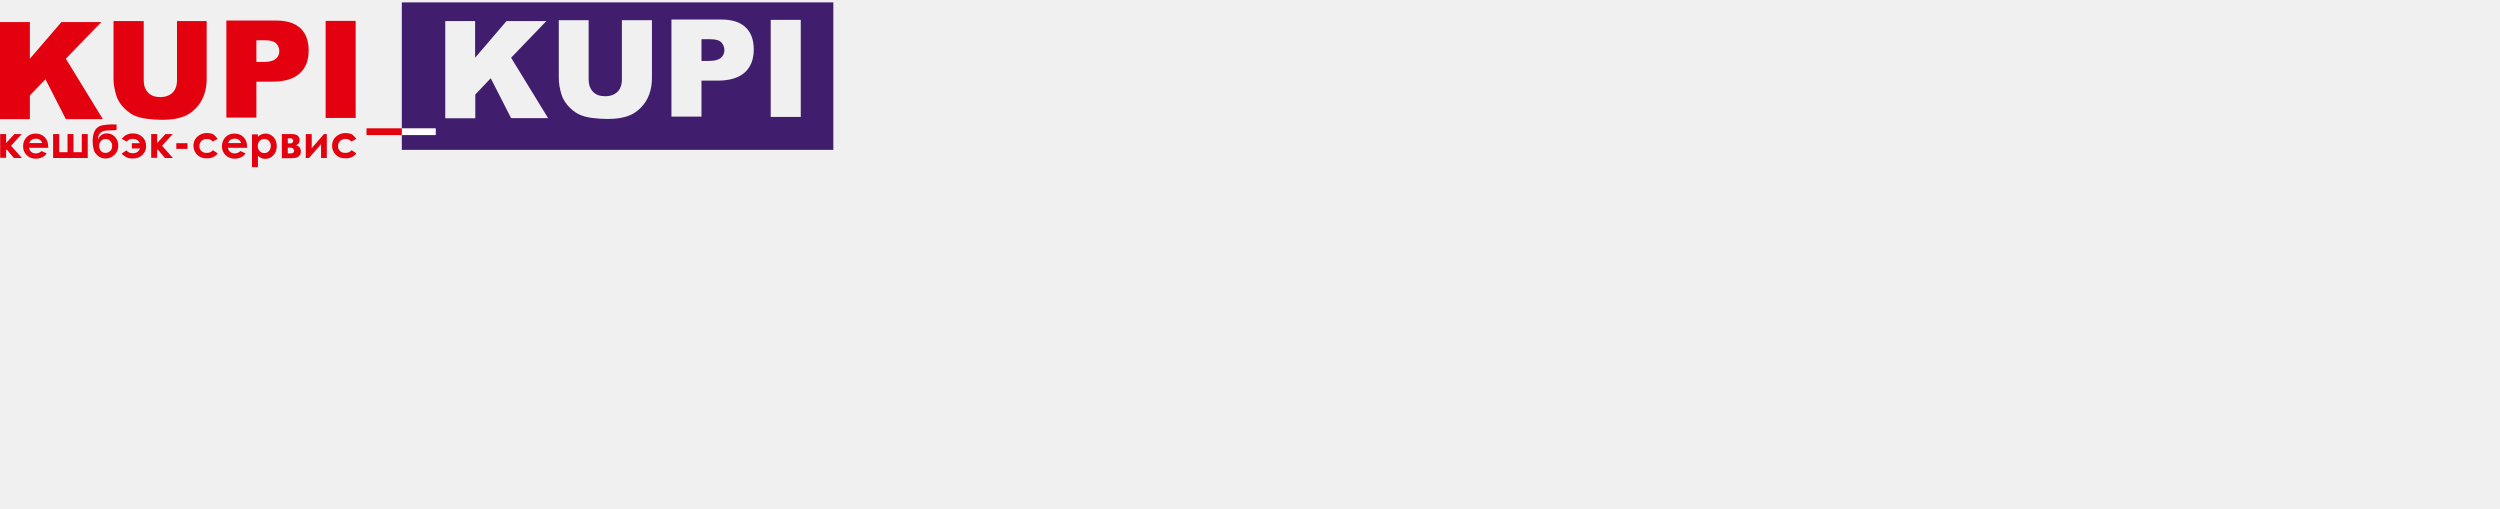
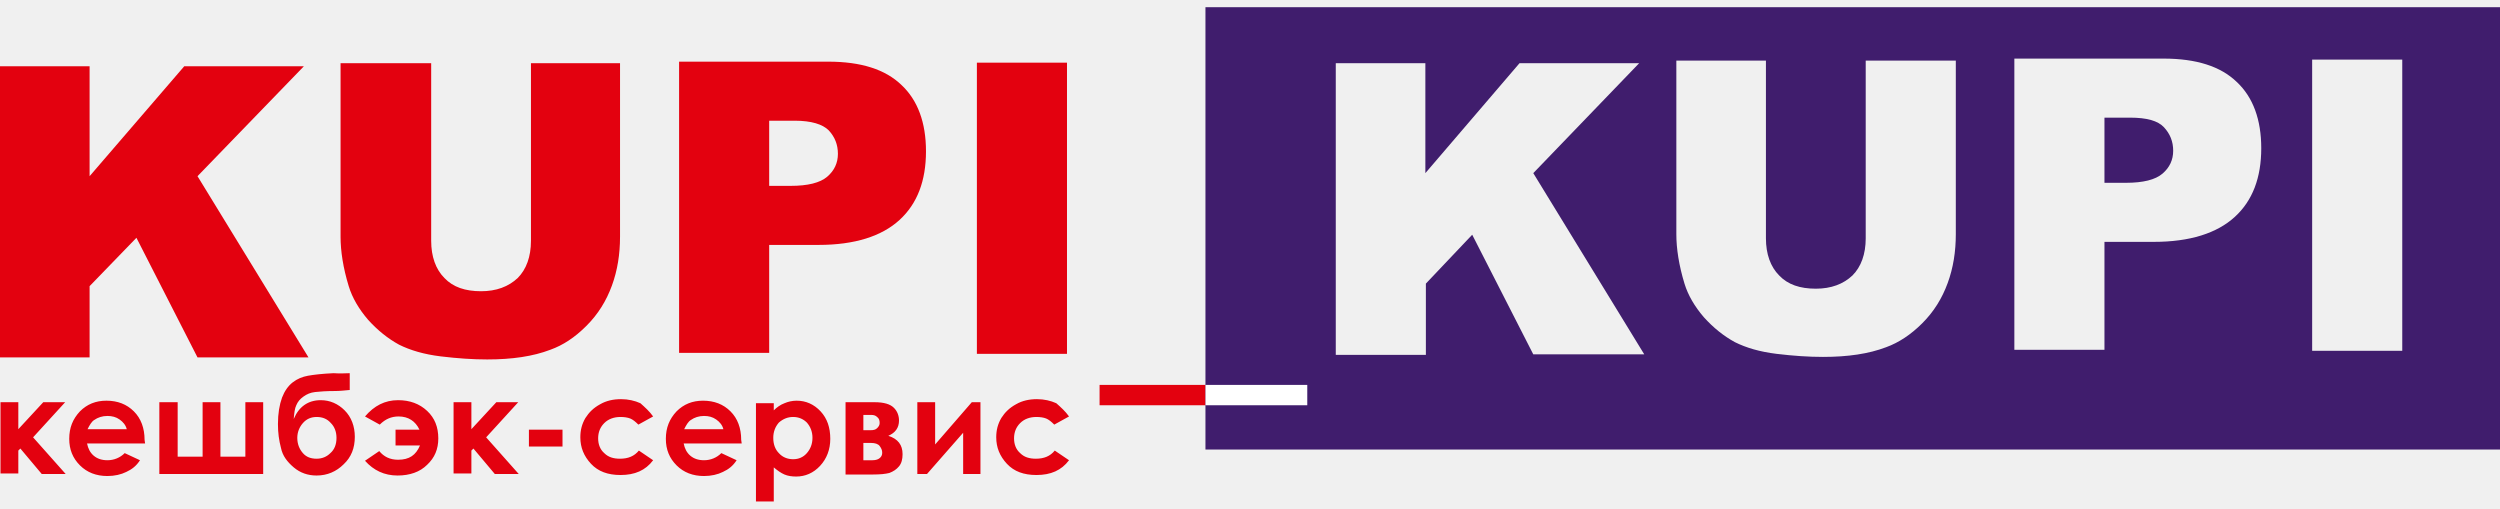
- <svg xmlns="http://www.w3.org/2000/svg" width="693" height="141" viewBox="0 0 693 141" fill="none">
+ <svg xmlns="http://www.w3.org/2000/svg" width="231" height="47" viewBox="0 0 231 47" fill="none">
  <path d="M120.839 35.565H101.601V37.446H120.839V35.565Z" fill="#E3010F" />
  <path fill-rule="evenodd" clip-rule="evenodd" d="M49.013 5.837H57.291V21.877C57.291 23.476 57.056 24.981 56.539 26.392C56.021 27.803 55.269 29.026 54.187 30.108C53.105 31.19 52.023 31.896 50.847 32.319C49.248 32.931 47.319 33.213 45.015 33.213C43.698 33.213 42.286 33.119 40.734 32.931C39.182 32.742 37.912 32.366 36.877 31.849C35.842 31.284 34.902 30.532 34.008 29.544C33.161 28.556 32.55 27.521 32.221 26.439C31.703 24.746 31.468 23.194 31.468 21.877V5.837H39.841V22.253C39.841 23.711 40.264 24.887 41.064 25.687C41.863 26.534 42.992 26.91 44.45 26.91C45.861 26.91 46.99 26.486 47.837 25.687C48.637 24.887 49.06 23.711 49.06 22.253V5.837H49.013Z" fill="#E3010F" />
  <path fill-rule="evenodd" clip-rule="evenodd" d="M71.026 17.174H73.049C74.648 17.174 75.777 16.891 76.436 16.327C77.094 15.762 77.423 15.057 77.423 14.21C77.423 13.364 77.141 12.658 76.577 12.047C76.012 11.482 74.977 11.153 73.425 11.153H71.073V17.174H71.026ZM62.701 5.697H76.53C79.54 5.697 81.798 6.402 83.303 7.86C84.808 9.271 85.561 11.341 85.561 13.975C85.561 16.703 84.761 18.82 83.115 20.325C81.469 21.83 78.976 22.63 75.636 22.63H71.073V32.602H62.748V5.697H62.701Z" fill="#E3010F" />
  <path d="M98.59 5.79H90.264V32.695H98.59V5.79Z" fill="#E3010F" />
  <path fill-rule="evenodd" clip-rule="evenodd" d="M0 6.12H8.279V16.28L17.027 6.12H28.081L18.25 16.28L28.505 33.025H18.25L12.606 21.972L8.279 26.44V33.025H0V6.12Z" fill="#E3010F" />
  <path fill-rule="evenodd" clip-rule="evenodd" d="M123.379 5.837H131.704V15.998L140.406 5.837H151.46L141.676 15.998L151.93 32.743H141.676L136.032 21.689L131.751 26.205V32.79H123.426V5.837H123.379ZM213.643 5.508H221.969V32.413H213.643V5.508ZM194.405 16.891H196.428C198.027 16.891 199.156 16.609 199.814 16.044C200.473 15.48 200.802 14.774 200.802 13.928C200.802 13.081 200.52 12.376 199.955 11.764C199.391 11.153 198.356 10.87 196.804 10.87H194.452V16.891H194.405ZM186.079 5.414H199.908C202.919 5.414 205.177 6.12 206.682 7.578C208.187 8.989 208.94 11.059 208.94 13.693C208.94 16.421 208.14 18.538 206.494 20.043C204.847 21.548 202.354 22.348 199.015 22.348H194.452V32.319H186.126V5.414H186.079ZM172.439 5.602H180.717V21.642C180.717 23.241 180.482 24.746 179.965 26.157C179.447 27.569 178.695 28.792 177.613 29.873C176.578 30.908 175.449 31.661 174.273 32.084C172.674 32.696 170.745 32.978 168.44 32.978C167.123 32.978 165.712 32.884 164.16 32.696C162.608 32.508 161.338 32.131 160.303 31.614C159.268 31.049 158.327 30.297 157.434 29.309C156.587 28.321 155.976 27.286 155.646 26.205C155.129 24.511 154.894 22.959 154.894 21.642V5.602H163.172V22.018C163.172 23.476 163.596 24.652 164.395 25.452C165.195 26.299 166.324 26.675 167.782 26.675C169.193 26.675 170.322 26.252 171.169 25.452C171.968 24.652 172.392 23.476 172.392 22.018V5.602H172.439ZM111.384 0.663H231V41.539H111.384V0.663Z" fill="#401D6D" />
  <path d="M120.792 35.565H111.384V37.446H120.792V35.565Z" fill="white" />
  <path fill-rule="evenodd" clip-rule="evenodd" d="M98.778 38.481L97.414 39.234C97.132 38.952 96.897 38.764 96.662 38.669C96.426 38.575 96.097 38.528 95.768 38.528C95.156 38.528 94.639 38.717 94.263 39.093C93.886 39.469 93.698 39.94 93.698 40.504C93.698 41.068 93.886 41.539 94.263 41.868C94.639 42.244 95.109 42.385 95.721 42.385C96.473 42.385 97.038 42.15 97.461 41.633L98.778 42.526C98.073 43.467 97.085 43.891 95.768 43.891C94.592 43.891 93.698 43.561 93.04 42.856C92.381 42.15 92.052 41.351 92.052 40.41C92.052 39.751 92.193 39.187 92.522 38.622C92.852 38.105 93.275 37.682 93.886 37.352C94.451 37.023 95.109 36.882 95.815 36.882C96.473 36.882 97.085 37.023 97.602 37.258C98.026 37.635 98.449 38.011 98.778 38.481ZM85.655 43.797H84.761V37.164H86.407V41.068L89.794 37.164H90.594V43.797H88.995V39.986L85.655 43.797ZM79.775 42.526H80.622C80.951 42.526 81.186 42.432 81.327 42.291C81.469 42.15 81.516 42.009 81.516 41.821C81.516 41.586 81.421 41.398 81.28 41.209C81.139 41.021 80.857 40.927 80.481 40.927H79.775V42.526ZM79.775 39.751H80.434C80.716 39.751 80.904 39.704 81.045 39.563C81.186 39.422 81.28 39.281 81.28 39.093C81.28 38.858 81.233 38.669 81.045 38.528C80.904 38.387 80.716 38.34 80.528 38.34H80.34H79.775V39.751ZM78.129 43.797V37.164H80.81C81.704 37.164 82.268 37.352 82.597 37.682C82.927 38.011 83.068 38.434 83.068 38.858C83.068 39.516 82.739 39.986 82.08 40.269C82.974 40.551 83.397 41.115 83.397 41.962C83.397 42.432 83.303 42.809 83.068 43.091C82.833 43.373 82.55 43.561 82.174 43.703C81.798 43.797 81.327 43.844 80.669 43.844H78.129V43.797ZM73.284 38.528C72.767 38.528 72.343 38.717 71.967 39.046C71.638 39.422 71.45 39.892 71.45 40.457C71.45 41.068 71.638 41.539 71.967 41.868C72.296 42.244 72.767 42.432 73.284 42.432C73.802 42.432 74.225 42.244 74.554 41.868C74.883 41.492 75.072 41.021 75.072 40.457C75.072 39.892 74.883 39.422 74.554 39.046C74.225 38.717 73.802 38.528 73.284 38.528ZM71.497 37.164V37.917C71.779 37.635 72.108 37.4 72.484 37.258C72.814 37.117 73.19 37.023 73.613 37.023C74.46 37.023 75.213 37.352 75.824 38.011C76.436 38.669 76.718 39.516 76.718 40.551C76.718 41.539 76.388 42.385 75.777 43.044C75.165 43.703 74.413 44.032 73.566 44.032C73.19 44.032 72.814 43.985 72.484 43.844C72.155 43.703 71.826 43.467 71.497 43.185V46.337H69.85V37.258H71.497V37.164ZM66.84 39.657C66.746 39.281 66.511 38.999 66.181 38.764C65.852 38.528 65.476 38.434 65.052 38.434C64.582 38.434 64.159 38.575 63.83 38.811C63.594 38.952 63.406 39.281 63.218 39.657H66.84ZM68.533 40.974H63.171C63.265 41.445 63.453 41.821 63.782 42.103C64.112 42.385 64.535 42.526 65.052 42.526C65.664 42.526 66.228 42.291 66.652 41.868L68.063 42.526C67.734 43.044 67.31 43.373 66.793 43.608C66.323 43.844 65.711 43.985 65.052 43.985C64.018 43.985 63.171 43.655 62.513 42.997C61.854 42.338 61.525 41.539 61.525 40.551C61.525 39.516 61.854 38.717 62.513 38.011C63.171 37.352 63.971 37.023 64.959 37.023C65.993 37.023 66.84 37.352 67.499 38.011C68.157 38.669 68.486 39.563 68.486 40.645L68.533 40.974ZM60.349 38.481L58.985 39.234C58.703 38.952 58.467 38.764 58.232 38.669C57.997 38.575 57.668 38.528 57.338 38.528C56.727 38.528 56.209 38.717 55.833 39.093C55.457 39.469 55.269 39.94 55.269 40.504C55.269 41.068 55.457 41.539 55.833 41.868C56.209 42.244 56.68 42.385 57.291 42.385C58.044 42.385 58.608 42.15 59.032 41.633L60.349 42.526C59.643 43.467 58.656 43.891 57.338 43.891C56.163 43.891 55.269 43.561 54.61 42.856C53.952 42.15 53.623 41.351 53.623 40.41C53.623 39.751 53.764 39.187 54.093 38.622C54.422 38.105 54.846 37.682 55.457 37.352C56.021 37.023 56.68 36.882 57.386 36.882C58.044 36.882 58.656 37.023 59.173 37.258C59.596 37.635 60.02 38.011 60.349 38.481ZM48.872 39.704H51.976V41.257H48.872V39.704ZM41.91 37.164H43.556V39.657L45.861 37.164H47.884L44.921 40.41L47.931 43.797H45.72L43.745 41.445L43.556 41.633V43.749H41.91V37.164ZM38.806 41.162H36.548V39.704H38.759C38.382 38.905 37.724 38.481 36.83 38.481C36.172 38.481 35.607 38.717 35.09 39.234L33.726 38.481C34.572 37.493 35.56 36.976 36.783 36.976C37.865 36.976 38.759 37.305 39.464 37.964C40.17 38.622 40.499 39.469 40.499 40.504C40.499 41.492 40.17 42.291 39.464 42.95C38.806 43.608 37.865 43.938 36.736 43.938C35.513 43.938 34.525 43.467 33.726 42.574L35.043 41.68C35.466 42.197 36.031 42.48 36.783 42.48C37.818 42.48 38.429 42.056 38.806 41.162ZM31.092 40.457C31.092 39.892 30.904 39.422 30.574 39.093C30.245 38.717 29.822 38.528 29.257 38.528C28.74 38.528 28.316 38.717 27.987 39.093C27.658 39.469 27.47 39.94 27.47 40.457C27.47 41.021 27.658 41.492 27.987 41.868C28.316 42.244 28.74 42.385 29.257 42.385C29.775 42.385 30.198 42.197 30.527 41.868C30.904 41.539 31.092 41.068 31.092 40.457ZM32.315 34.483V36.035C31.844 36.082 31.374 36.13 30.951 36.13C30.151 36.13 29.539 36.176 29.116 36.224C28.693 36.271 28.363 36.412 28.034 36.647C27.705 36.882 27.517 37.117 27.376 37.447C27.235 37.729 27.188 38.152 27.14 38.717C27.611 37.588 28.458 36.976 29.634 36.976C30.48 36.976 31.233 37.305 31.844 37.917C32.456 38.528 32.785 39.375 32.785 40.363C32.785 41.398 32.456 42.244 31.75 42.903C31.092 43.561 30.245 43.938 29.257 43.938C28.458 43.938 27.752 43.703 27.14 43.185C26.529 42.668 26.106 42.103 25.965 41.398C25.776 40.692 25.682 39.986 25.682 39.187C25.682 38.199 25.823 37.4 26.059 36.741C26.294 36.13 26.623 35.659 27.046 35.33C27.47 35.001 27.94 34.812 28.458 34.718C28.975 34.624 29.775 34.53 30.809 34.483C31.468 34.53 31.985 34.483 32.315 34.483ZM24.318 43.797H14.723V37.164H16.416V42.197H18.721V37.164H20.367V42.197H22.672V37.164H24.318V43.797ZM11.712 39.657C11.618 39.281 11.383 38.999 11.054 38.764C10.725 38.528 10.348 38.434 9.925 38.434C9.455 38.434 9.031 38.575 8.702 38.811C8.467 38.952 8.279 39.281 8.09 39.657H11.712ZM13.406 40.974H8.043C8.137 41.445 8.326 41.821 8.655 42.103C8.984 42.385 9.407 42.526 9.925 42.526C10.536 42.526 11.101 42.291 11.524 41.868L12.935 42.526C12.606 43.044 12.183 43.373 11.665 43.608C11.195 43.844 10.583 43.985 9.925 43.985C8.89 43.985 8.043 43.655 7.385 42.997C6.726 42.338 6.397 41.539 6.397 40.551C6.397 39.516 6.726 38.717 7.385 38.011C8.043 37.352 8.843 37.023 9.831 37.023C10.866 37.023 11.712 37.352 12.371 38.011C13.029 38.669 13.359 39.563 13.359 40.645L13.406 40.974ZM0.047 37.164H1.693V39.657L3.998 37.164H6.021L3.057 40.41L6.068 43.797H3.857L1.882 41.445L1.693 41.633V43.749H0.047V37.164Z" fill="#E3010F" />
</svg>
